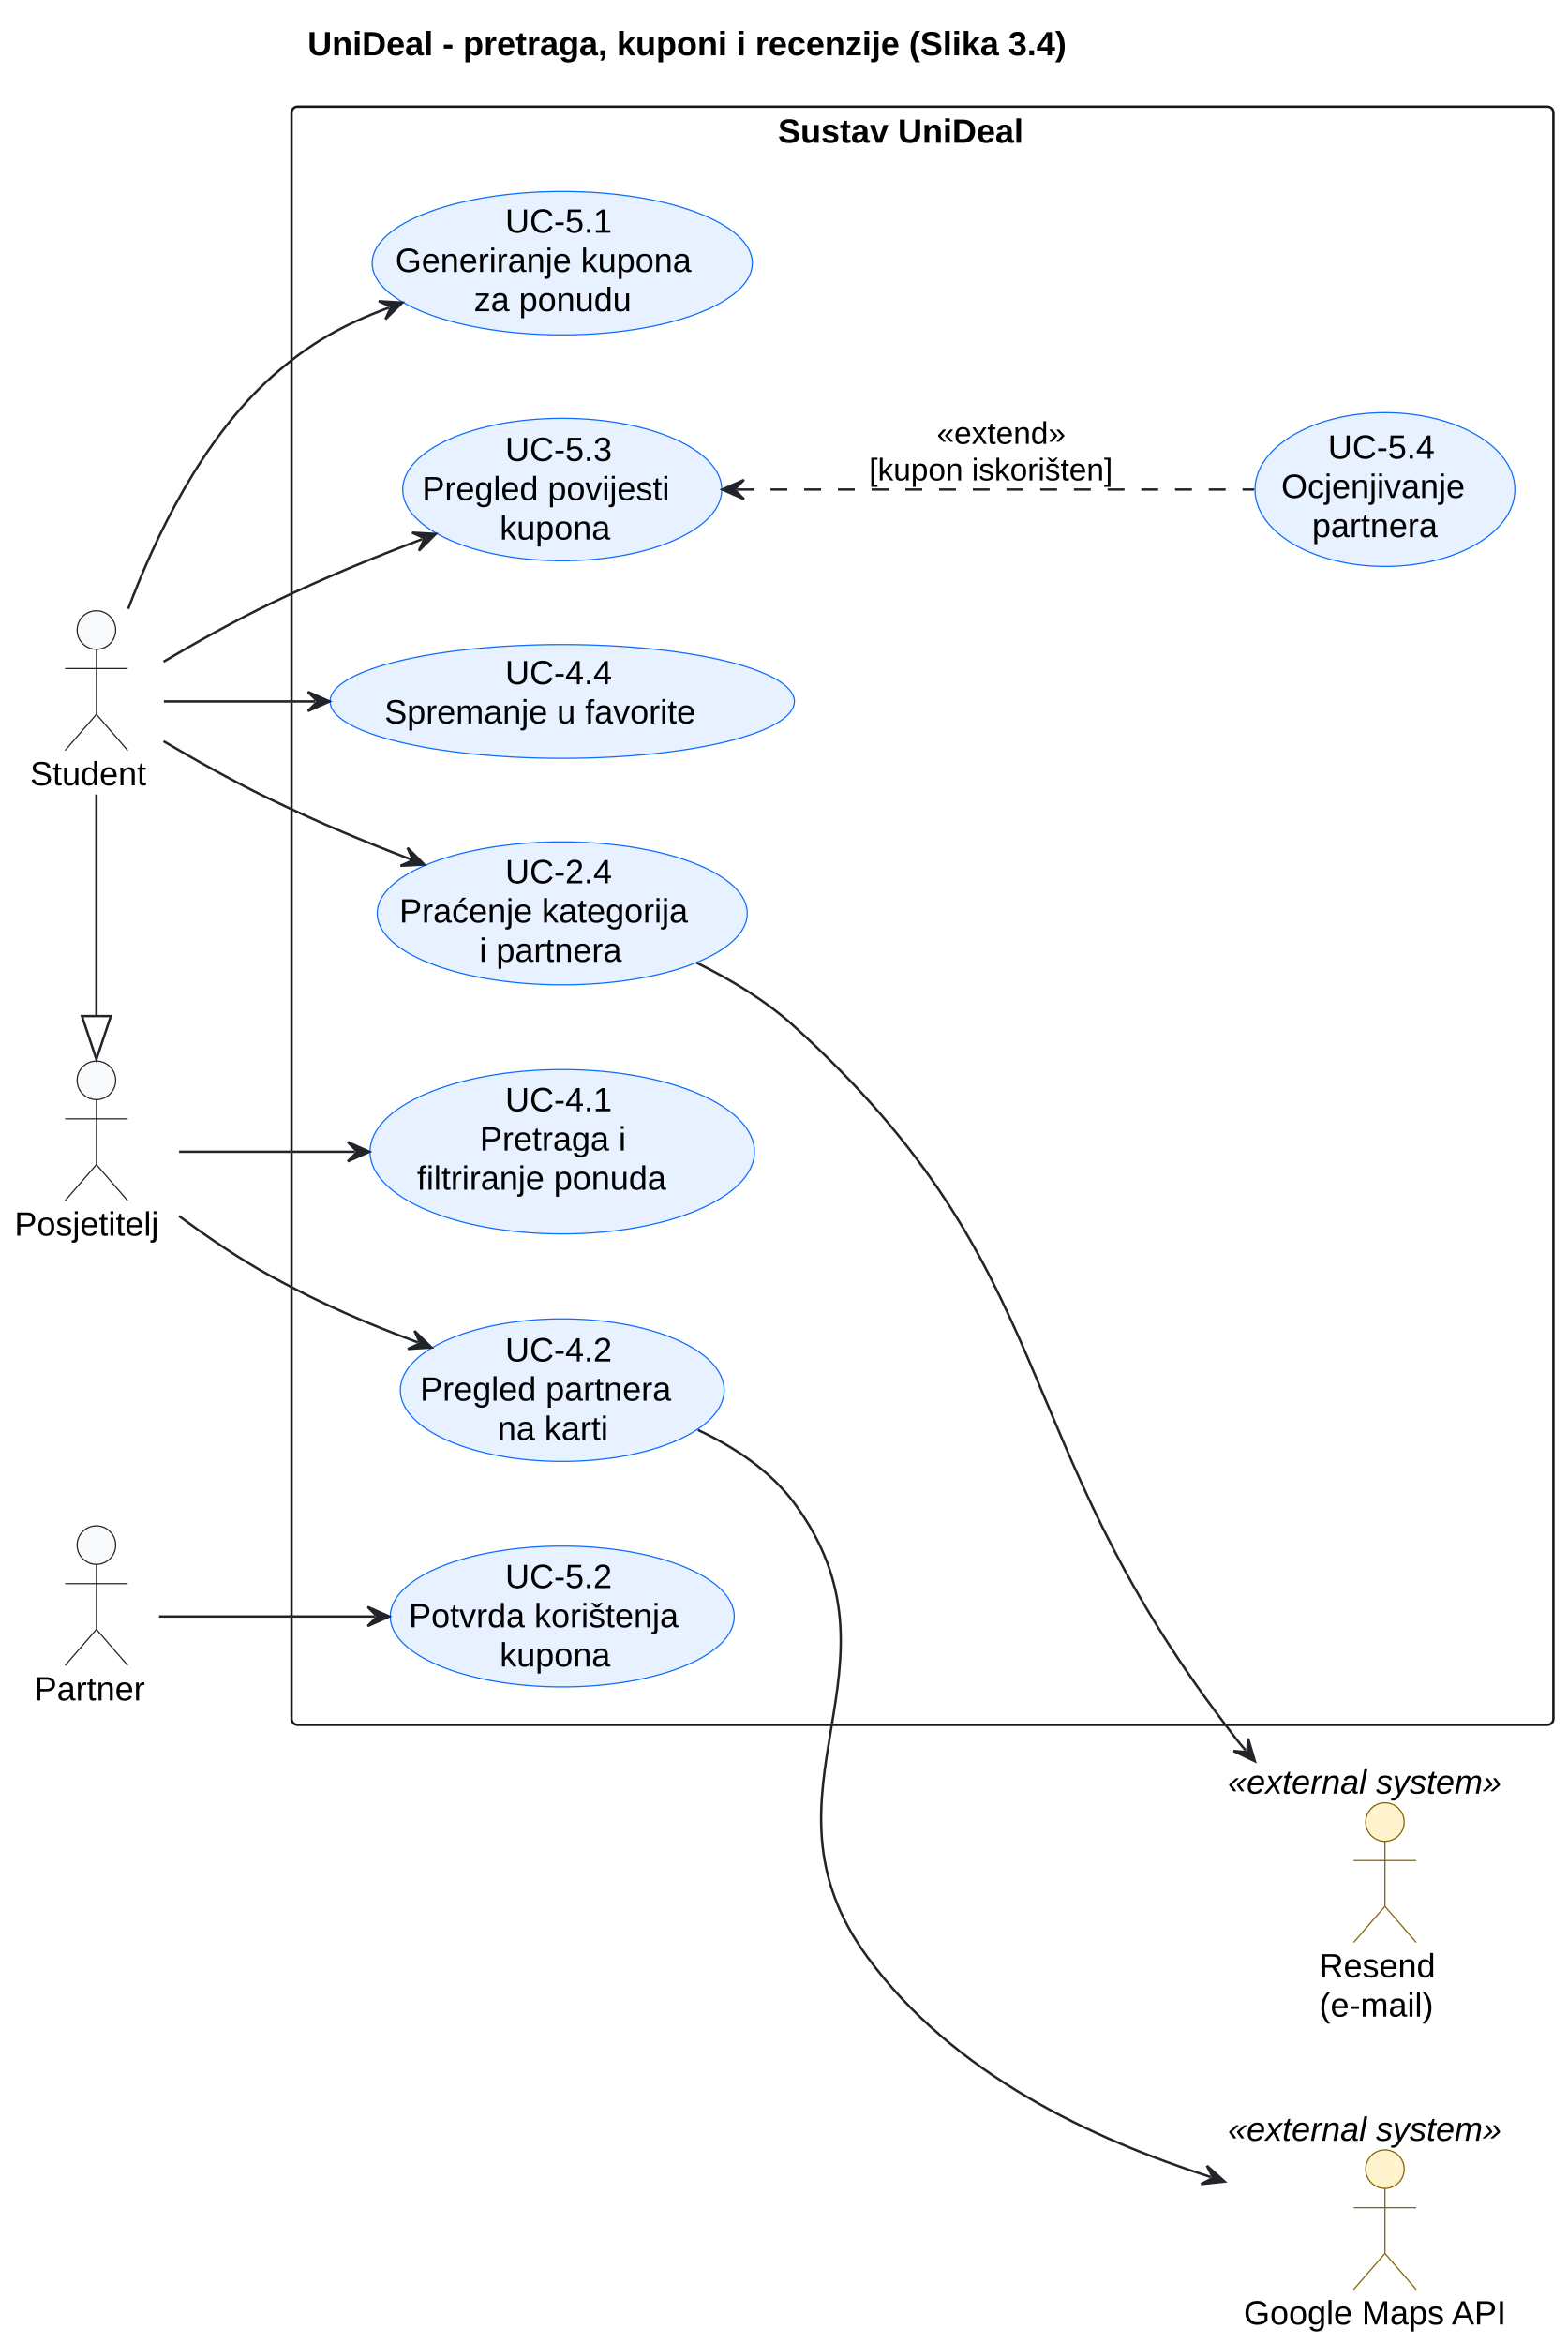
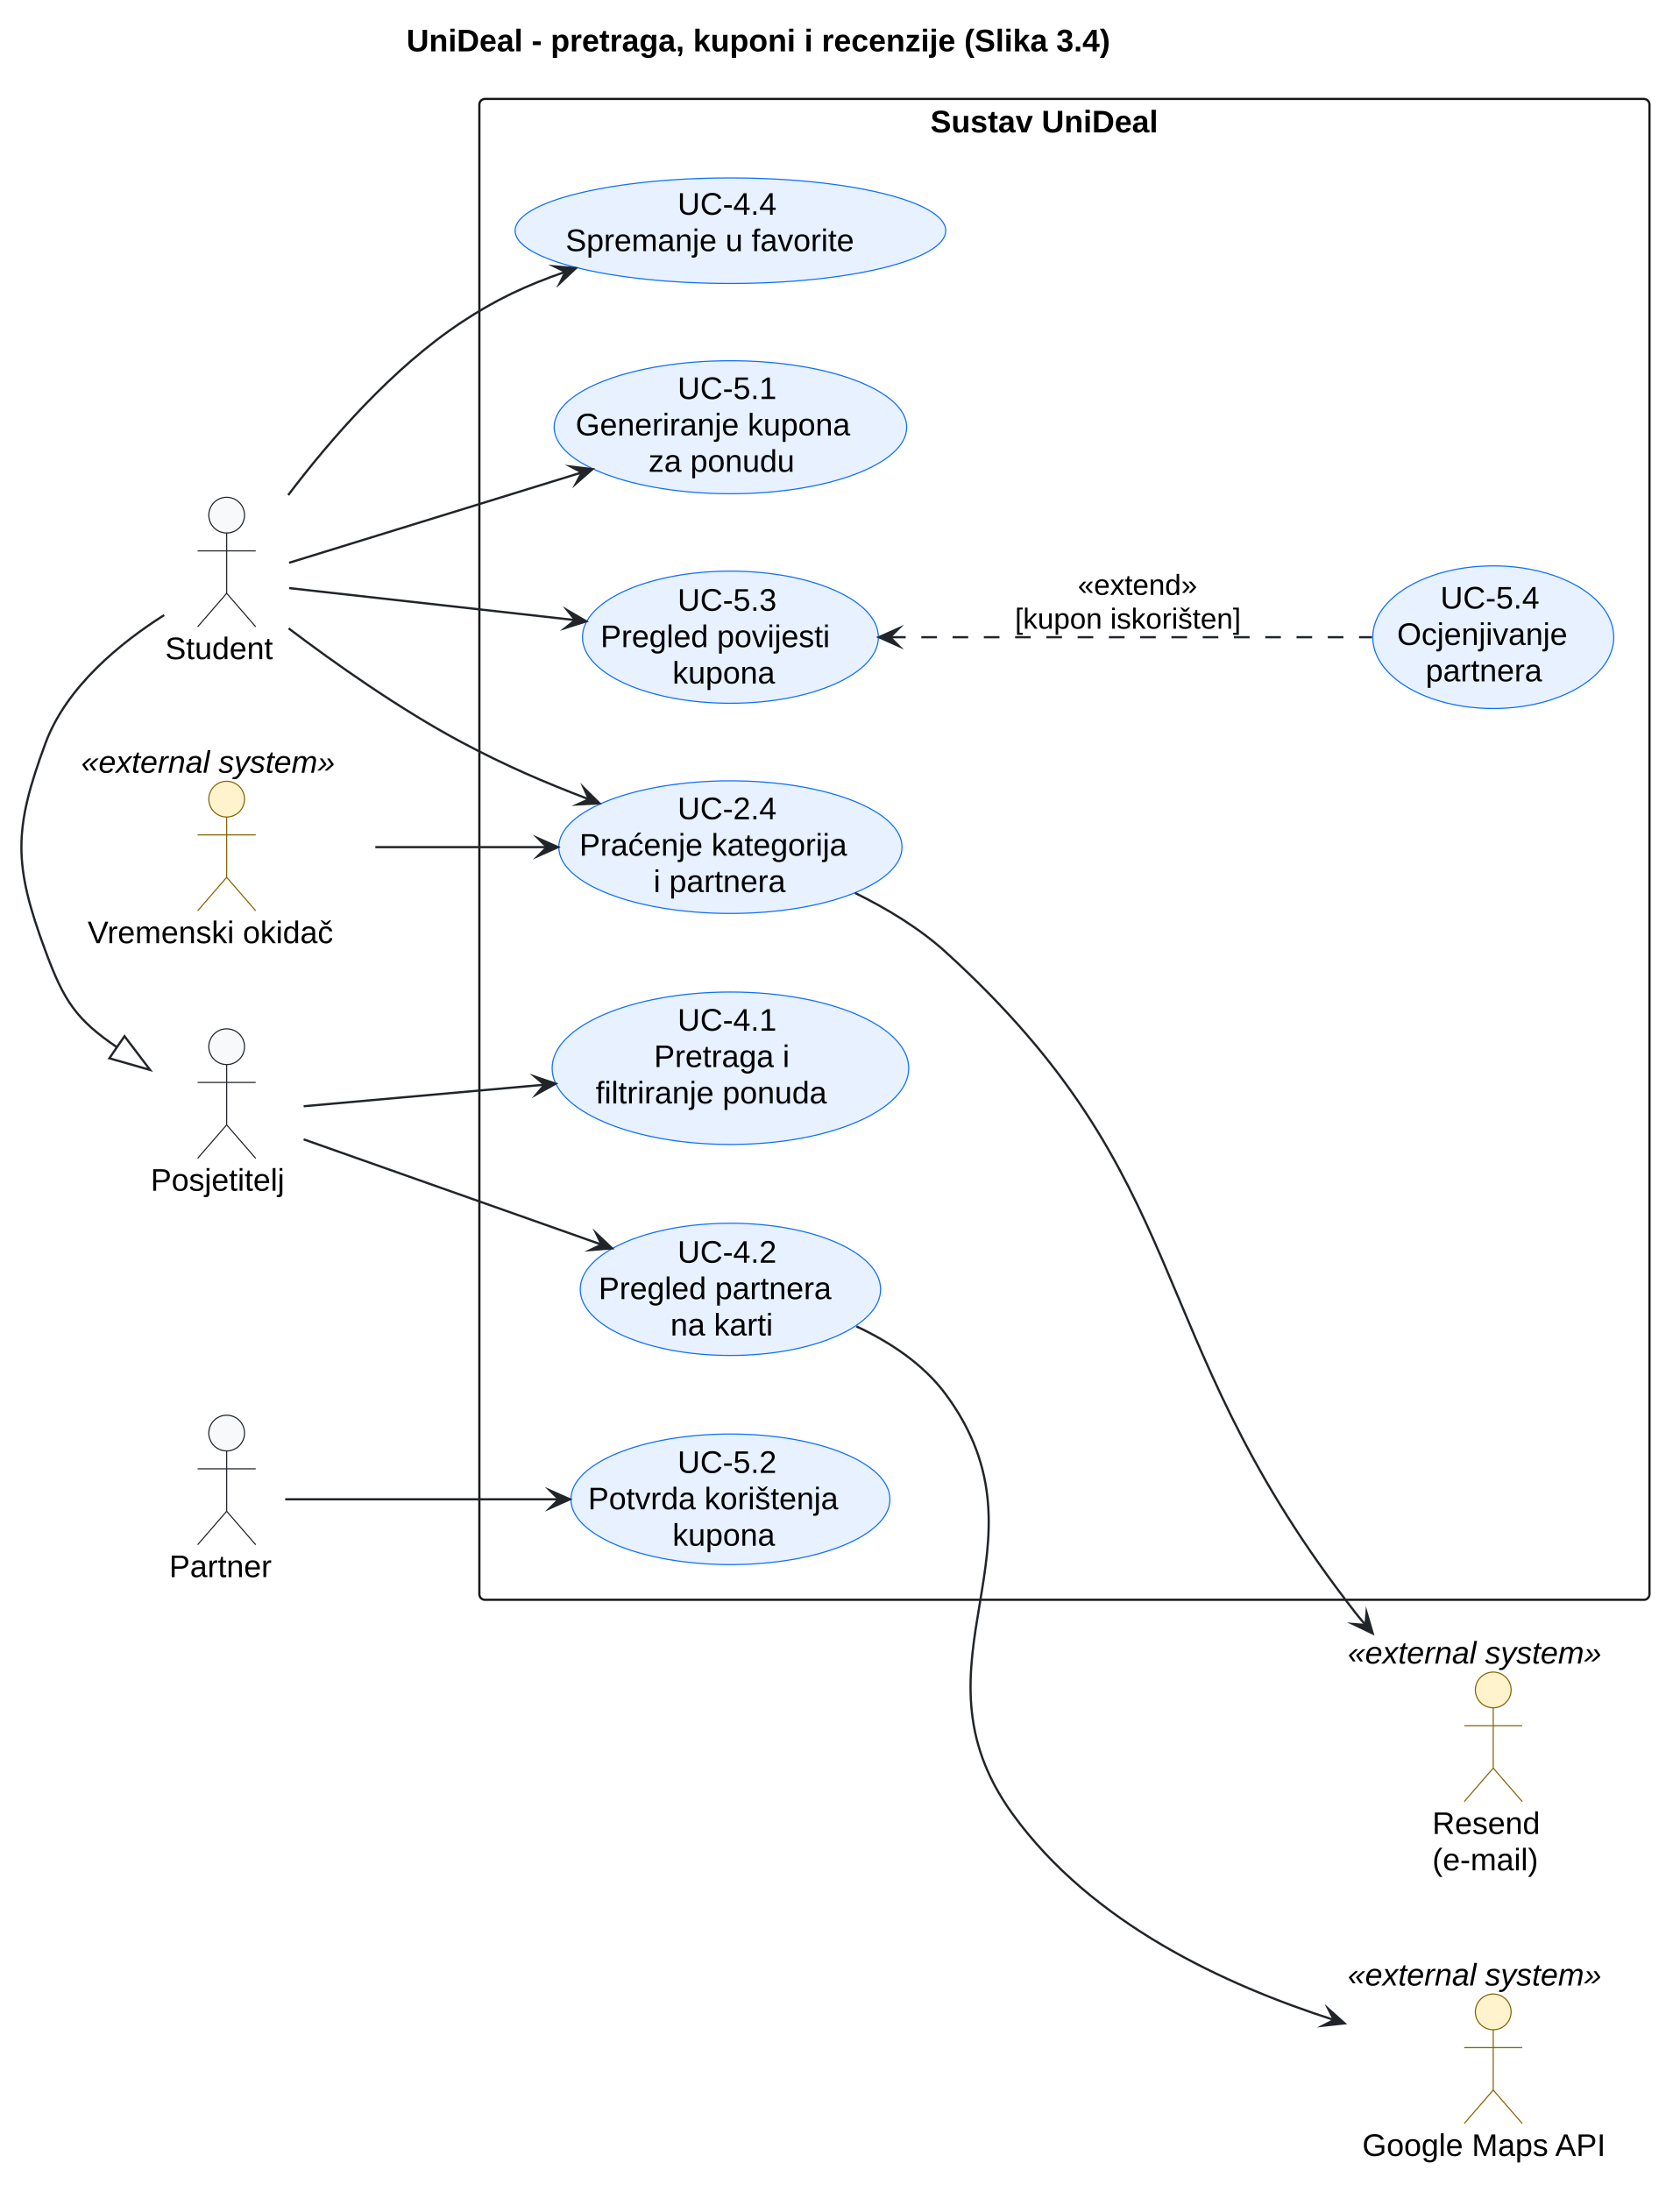
- <svg xmlns="http://www.w3.org/2000/svg" contentStyleType="text/css" data-diagram-type="DESCRIPTION" height="973px" preserveAspectRatio="none" style="width:651px;height:973px;background:#FFFFFF;" version="1.1" viewBox="0 0 651 973" width="651px" zoomAndPan="magnify">
+ <svg xmlns="http://www.w3.org/2000/svg" version="1.1" data-diagram-type="DESCRIPTION" style="width:752px;height:981px;background:#FFFFFF;" width="752px" height="981px" viewBox="0 0 752 981" zoomAndPan="magnify" preserveAspectRatio="none" contentStyleType="text/css">
  <defs />
-   <g>
-     <g class="title" data-source-line="15">
-       <text fill="#000000" font-family="Arial" font-size="14" font-weight="bold" lengthAdjust="spacing" textLength="381.596" x="127.732" y="22.995">UniDeal - pretraga, kuponi i recenzije (Slika 3.4)</text>
+   <g font-family="sans-serif" lengthAdjust="spacing">
+     <g class="title" data-source-line="16">
+       <text x="181.982" y="22.995" fill="#000" font-size="14" textLength="381.596" font-weight="700" font-family="Arial">UniDeal - pretraga, kuponi i recenzije (Slika 3.4)</text>
    </g>
-     <g class="cluster" data-entity="Sustav UniDeal" data-source-line="44" data-uid="ent0008" id="cluster_Sustav UniDeal">
-       <rect fill="none" height="672" rx="2.5" ry="2.5" style="stroke:#181818;stroke-width:1;" width="523.99" x="121.07" y="44.297" />
-       <text fill="#000000" font-family="Arial" font-size="14" font-weight="bold" lengthAdjust="spacing" textLength="120.019" x="323.056" y="59.292">Sustav UniDeal</text>
+     <g class="cluster" data-qualified-name="Sustav UniDeal" id="ent0008" data-source-line="46">
+       <rect x="214.64" y="44.297" width="523.92" height="672" fill="none" style="stroke:#181818;stroke-width:1;" rx="2.5" ry="2.5" />
+       <text x="416.591" y="59.292" fill="#000" font-size="14" textLength="120.019" font-weight="700" font-family="Arial">Sustav UniDeal</text>
    </g>
-     <g class="entity" data-entity="UC41" data-source-line="45" data-uid="ent0009" id="entity_UC41">
-       <ellipse cx="233.483" cy="478.297" fill="#E7F1FF" rx="79.833" ry="34.13" style="stroke:#0D6EFD;stroke-width:0.5;" />
-       <text fill="#000000" font-family="Arial" font-size="14" lengthAdjust="spacing" textLength="47.339" x="209.813" y="461.478">UC-4.1</text>
-       <text fill="#000000" font-family="Arial" font-size="14" lengthAdjust="spacing" textLength="68.441" x="199.262" y="477.775">Pretraga i</text>
-       <text fill="#000000" font-family="Arial" font-size="14" lengthAdjust="spacing" textLength="120.668" x="173.149" y="494.072">filtriranje ponuda</text>
+     <g class="entity" data-qualified-name="Sustav UniDeal.UC41" id="ent0009" data-source-line="47">
+       <ellipse cx="327.053" cy="478.297" rx="79.833" ry="34.13" fill="#E7F1FF" style="stroke:#0D6EFD;stroke-width:0.5;" />
+       <text x="303.383" y="461.478" fill="#000" font-size="14" textLength="47.339" font-family="Arial">UC-4.1</text>
+       <text x="292.832" y="477.775" fill="#000" font-size="14" textLength="68.441" font-family="Arial">Pretraga i</text>
+       <text x="266.719" y="494.071" fill="#000" font-size="14" textLength="120.668" font-family="Arial">filtriranje ponuda</text>
    </g>
-     <g class="entity" data-entity="UC42" data-source-line="46" data-uid="ent0010" id="entity_UC42">
-       <ellipse cx="233.478" cy="577.297" fill="#E7F1FF" rx="67.238" ry="29.6" style="stroke:#0D6EFD;stroke-width:0.5;" />
-       <text fill="#000000" font-family="Arial" font-size="14" lengthAdjust="spacing" textLength="47.339" x="209.809" y="565.365">UC-4.2</text>
-       <text fill="#000000" font-family="Arial" font-size="14" lengthAdjust="spacing" textLength="118.07" x="174.443" y="581.662">Pregled partnera</text>
-       <text fill="#000000" font-family="Arial" font-size="14" lengthAdjust="spacing" textLength="53.724" x="206.616" y="597.959">na karti</text>
+     <g class="entity" data-qualified-name="Sustav UniDeal.UC42" id="ent0010" data-source-line="48">
+       <ellipse cx="327.048" cy="577.297" rx="67.238" ry="29.6" fill="#E7F1FF" style="stroke:#0D6EFD;stroke-width:0.5;" />
+       <text x="303.379" y="565.365" fill="#000" font-size="14" textLength="47.339" font-family="Arial">UC-4.2</text>
+       <text x="268.013" y="581.662" fill="#000" font-size="14" textLength="118.07" font-family="Arial">Pregled partnera</text>
+       <text x="300.186" y="597.959" fill="#000" font-size="14" textLength="53.724" font-family="Arial">na karti</text>
    </g>
-     <g class="entity" data-entity="UC44" data-source-line="47" data-uid="ent0011" id="entity_UC44">
-       <ellipse cx="233.48" cy="291.292" fill="#E7F1FF" rx="96.41" ry="23.625" style="stroke:#0D6EFD;stroke-width:0.5;" />
-       <text fill="#000000" font-family="Arial" font-size="14" lengthAdjust="spacing" textLength="47.339" x="209.811" y="284.137">UC-4.4</text>
-       <text fill="#000000" font-family="Arial" font-size="14" lengthAdjust="spacing" textLength="147.615" x="159.673" y="300.434">Spremanje u favorite</text>
+     <g class="entity" data-qualified-name="Sustav UniDeal.UC44" id="ent0011" data-source-line="49">
+       <ellipse cx="327.05" cy="103.292" rx="96.41" ry="23.625" fill="#E7F1FF" style="stroke:#0D6EFD;stroke-width:0.5;" />
+       <text x="303.381" y="96.137" fill="#000" font-size="14" textLength="47.339" font-family="Arial">UC-4.4</text>
+       <text x="253.243" y="112.434" fill="#000" font-size="14" textLength="147.615" font-family="Arial">Spremanje u favorite</text>
    </g>
-     <g class="entity" data-entity="UC24" data-source-line="48" data-uid="ent0012" id="entity_UC24">
-       <ellipse cx="233.483" cy="379.296" fill="#E7F1FF" rx="76.843" ry="29.689" style="stroke:#0D6EFD;stroke-width:0.5;" />
-       <text fill="#000000" font-family="Arial" font-size="14" lengthAdjust="spacing" textLength="47.339" x="209.814" y="366.812">UC-2.4</text>
-       <text fill="#000000" font-family="Arial" font-size="14" lengthAdjust="spacing" textLength="135.269" x="165.849" y="383.109">Praćenje kategorija</text>
-       <text fill="#000000" font-family="Arial" font-size="14" lengthAdjust="spacing" textLength="68.872" x="199.047" y="399.406">i partnera</text>
+     <g class="entity" data-qualified-name="Sustav UniDeal.UC24" id="ent0012" data-source-line="50">
+       <ellipse cx="327.053" cy="379.296" rx="76.843" ry="29.689" fill="#E7F1FF" style="stroke:#0D6EFD;stroke-width:0.5;" />
+       <text x="303.384" y="366.812" fill="#000" font-size="14" textLength="47.339" font-family="Arial">UC-2.4</text>
+       <text x="259.419" y="383.109" fill="#000" font-size="14" textLength="135.27" font-family="Arial">Praćenje kategorija</text>
+       <text x="292.617" y="399.406" fill="#000" font-size="14" textLength="68.872" font-family="Arial">i partnera</text>
    </g>
-     <g class="entity" data-entity="UC51" data-source-line="49" data-uid="ent0013" id="entity_UC51">
-       <ellipse cx="233.482" cy="109.294" fill="#E7F1FF" rx="78.932" ry="29.777" style="stroke:#0D6EFD;stroke-width:0.5;" />
-       <text fill="#000000" font-family="Arial" font-size="14" lengthAdjust="spacing" textLength="47.339" x="209.812" y="96.648">UC-5.1</text>
-       <text fill="#000000" font-family="Arial" font-size="14" lengthAdjust="spacing" textLength="138.64" x="164.162" y="112.945">Generiranje kupona</text>
-       <text fill="#000000" font-family="Arial" font-size="14" lengthAdjust="spacing" textLength="73.336" x="196.814" y="129.242">za ponudu</text>
+     <g class="entity" data-qualified-name="Sustav UniDeal.UC51" id="ent0013" data-source-line="51">
+       <ellipse cx="327.052" cy="191.294" rx="78.932" ry="29.777" fill="#E7F1FF" style="stroke:#0D6EFD;stroke-width:0.5;" />
+       <text x="303.382" y="178.648" fill="#000" font-size="14" textLength="47.339" font-family="Arial">UC-5.1</text>
+       <text x="257.732" y="194.945" fill="#000" font-size="14" textLength="138.64" font-family="Arial">Generiranje kupona</text>
+       <text x="290.384" y="211.242" fill="#000" font-size="14" textLength="73.336" font-family="Arial">za ponudu</text>
    </g>
-     <g class="entity" data-entity="UC53" data-source-line="50" data-uid="ent0014" id="entity_UC53">
-       <ellipse cx="233.481" cy="203.297" fill="#E7F1FF" rx="66.251" ry="29.58" style="stroke:#0D6EFD;stroke-width:0.5;" />
-       <text fill="#000000" font-family="Arial" font-size="14" lengthAdjust="spacing" textLength="47.339" x="209.811" y="191.445">UC-5.3</text>
-       <text fill="#000000" font-family="Arial" font-size="14" lengthAdjust="spacing" textLength="116.341" x="175.31" y="207.742">Pregled povijesti</text>
-       <text fill="#000000" font-family="Arial" font-size="14" lengthAdjust="spacing" textLength="51.885" x="207.538" y="224.039">kupona</text>
+     <g class="entity" data-qualified-name="Sustav UniDeal.UC53" id="ent0014" data-source-line="52">
+       <ellipse cx="327.051" cy="285.297" rx="66.251" ry="29.58" fill="#E7F1FF" style="stroke:#0D6EFD;stroke-width:0.5;" />
+       <text x="303.381" y="273.445" fill="#000" font-size="14" textLength="47.339" font-family="Arial">UC-5.3</text>
+       <text x="268.88" y="289.742" fill="#000" font-size="14" textLength="116.341" font-family="Arial">Pregled povijesti</text>
+       <text x="301.108" y="306.039" fill="#000" font-size="14" textLength="51.885" font-family="Arial">kupona</text>
    </g>
-     <g class="entity" data-entity="UC54" data-source-line="51" data-uid="ent0015" id="entity_UC54">
-       <ellipse cx="575.113" cy="203.296" fill="#E7F1FF" rx="53.953" ry="31.929" style="stroke:#0D6EFD;stroke-width:0.5;" />
-       <text fill="#000000" font-family="Arial" font-size="14" lengthAdjust="spacing" textLength="47.339" x="551.444" y="190.475">UC-5.4</text>
-       <text fill="#000000" font-family="Arial" font-size="14" lengthAdjust="spacing" textLength="86.112" x="532.057" y="206.771">Ocjenjivanje</text>
-       <text fill="#000000" font-family="Arial" font-size="14" lengthAdjust="spacing" textLength="60.532" x="544.847" y="223.068">partnera</text>
+     <g class="entity" data-qualified-name="Sustav UniDeal.UC54" id="ent0015" data-source-line="53">
+       <ellipse cx="668.613" cy="285.296" rx="53.953" ry="31.929" fill="#E7F1FF" style="stroke:#0D6EFD;stroke-width:0.5;" />
+       <text x="644.944" y="272.474" fill="#000" font-size="14" textLength="47.339" font-family="Arial">UC-5.4</text>
+       <text x="625.557" y="288.771" fill="#000" font-size="14" textLength="86.112" font-family="Arial">Ocjenjivanje</text>
+       <text x="638.347" y="305.068" fill="#000" font-size="14" textLength="60.532" font-family="Arial">partnera</text>
    </g>
-     <g class="entity" data-entity="UC52" data-source-line="52" data-uid="ent0016" id="entity_UC52">
-       <ellipse cx="233.482" cy="671.302" fill="#E7F1FF" rx="71.422" ry="29.235" style="stroke:#0D6EFD;stroke-width:0.5;" />
-       <text fill="#000000" font-family="Arial" font-size="14" lengthAdjust="spacing" textLength="47.339" x="209.812" y="659.484">UC-5.2</text>
-       <text fill="#000000" font-family="Arial" font-size="14" lengthAdjust="spacing" textLength="127.511" x="169.727" y="675.78">Potvrda korištenja</text>
-       <text fill="#000000" font-family="Arial" font-size="14" lengthAdjust="spacing" textLength="51.885" x="207.54" y="692.077">kupona</text>
+     <g class="entity" data-qualified-name="Sustav UniDeal.UC52" id="ent0016" data-source-line="54">
+       <ellipse cx="327.052" cy="671.301" rx="71.422" ry="29.235" fill="#E7F1FF" style="stroke:#0D6EFD;stroke-width:0.5;" />
+       <text x="303.383" y="659.483" fill="#000" font-size="14" textLength="47.339" font-family="Arial">UC-5.2</text>
+       <text x="263.297" y="675.78" fill="#000" font-size="14" textLength="127.511" font-family="Arial">Potvrda korištenja</text>
+       <text x="301.11" y="692.077" fill="#000" font-size="14" textLength="51.885" font-family="Arial">kupona</text>
    </g>
-     <g class="entity" data-entity="Visitor" data-source-line="34" data-uid="ent0002" id="entity_Visitor">
-       <ellipse cx="40.033" cy="448.647" fill="#F8F9FA" rx="8" ry="8" style="stroke:#212529;stroke-width:0.5;" />
-       <path d="M40.033,456.647 L40.033,483.647 M27.033,464.647 L53.033,464.647 M40.033,483.647 L27.033,498.647 M40.033,483.647 L53.033,498.647" fill="none" style="stroke:#212529;stroke-width:0.5;" />
-       <text fill="#000000" font-family="Arial" font-size="14" lengthAdjust="spacing" textLength="68.065" x="6" y="513.142">Posjetitelj</text>
+     <g class="entity" data-qualified-name="Visitor" id="ent0001" data-source-line="35">
+       <ellipse cx="101.493" cy="468.647" rx="8" ry="8" fill="#F8F9FA" style="stroke:#212529;stroke-width:0.5;" />
+       <path d="M101.493,476.647 L101.493,503.647 M88.493,484.647 L114.493,484.647 M101.493,503.647 L88.493,518.647 M101.493,503.647 L114.493,518.647" style="stroke:#212529;stroke-width:0.5;" fill="none" />
+       <text x="67.46" y="533.142" fill="#000" font-size="14" textLength="68.065" font-family="Arial">Posjetitelj</text>
    </g>
-     <g class="entity" data-entity="Student" data-source-line="35" data-uid="ent0003" id="entity_Student">
-       <ellipse cx="40.036" cy="261.647" fill="#F8F9FA" rx="8" ry="8" style="stroke:#212529;stroke-width:0.5;" />
-       <path d="M40.036,269.647 L40.036,296.647 M27.036,277.647 L53.036,277.647 M40.036,296.647 L27.036,311.647 M40.036,296.647 L53.036,311.647" fill="none" style="stroke:#212529;stroke-width:0.5;" />
-       <text fill="#000000" font-family="Arial" font-size="14" lengthAdjust="spacing" textLength="55.111" x="12.48" y="326.142">Student</text>
+     <g class="entity" data-qualified-name="Student" id="ent0002" data-source-line="36">
+       <ellipse cx="101.496" cy="230.647" rx="8" ry="8" fill="#F8F9FA" style="stroke:#212529;stroke-width:0.5;" />
+       <path d="M101.496,238.647 L101.496,265.647 M88.496,246.647 L114.496,246.647 M101.496,265.647 L88.496,280.647 M101.496,265.647 L114.496,280.647" style="stroke:#212529;stroke-width:0.5;" fill="none" />
+       <text x="73.94" y="295.142" fill="#000" font-size="14" textLength="55.111" font-family="Arial">Student</text>
    </g>
-     <g class="entity" data-entity="Partner" data-source-line="36" data-uid="ent0004" id="entity_Partner">
-       <ellipse cx="40.034" cy="641.647" fill="#F8F9FA" rx="8" ry="8" style="stroke:#212529;stroke-width:0.5;" />
-       <path d="M40.034,649.647 L40.034,676.647 M27.034,657.647 L53.034,657.647 M40.034,676.647 L27.034,691.647 M40.034,676.647 L53.034,691.647" fill="none" style="stroke:#212529;stroke-width:0.5;" />
-       <text fill="#000000" font-family="Arial" font-size="14" lengthAdjust="spacing" textLength="51.509" x="14.28" y="706.142">Partner</text>
+     <g class="entity" data-qualified-name="Partner" id="ent0003" data-source-line="37">
+       <ellipse cx="101.494" cy="641.647" rx="8" ry="8" fill="#F8F9FA" style="stroke:#212529;stroke-width:0.5;" />
+       <path d="M101.494,649.647 L101.494,676.647 M88.494,657.647 L114.494,657.647 M101.494,676.647 L88.494,691.647 M101.494,676.647 L114.494,691.647" style="stroke:#212529;stroke-width:0.5;" fill="none" />
+       <text x="75.74" y="706.142" fill="#000" font-size="14" textLength="51.509" font-family="Arial">Partner</text>
    </g>
-     <g class="entity" data-entity="Maps" data-source-line="38" data-uid="ent0005" id="entity_Maps">
-       <ellipse cx="575.112" cy="900.804" fill="#FFF3CD" rx="8" ry="8" style="stroke:#856404;stroke-width:0.5;" />
-       <path d="M575.112,908.804 L575.112,935.804 M562.112,916.804 L588.112,916.804 M575.112,935.804 L562.112,950.804 M575.112,935.804 L588.112,950.804" fill="none" style="stroke:#856404;stroke-width:0.5;" />
-       <text fill="#000000" font-family="Arial" font-size="14" lengthAdjust="spacing" textLength="117.257" x="516.483" y="965.299">Google Maps API</text>
-       <text fill="#000000" font-family="Arial" font-size="14" font-style="italic" lengthAdjust="spacing" textLength="130.443" x="509.89" y="889.002">«external system»</text>
+     <g class="entity" data-qualified-name="Timer" id="ent0004" data-source-line="39">
+       <ellipse cx="101.496" cy="357.804" rx="8" ry="8" fill="#FFF3CD" style="stroke:#856404;stroke-width:0.5;" />
+       <path d="M101.496,365.804 L101.496,392.804 M88.496,373.804 L114.496,373.804 M101.496,392.804 L88.496,407.804 M101.496,392.804 L114.496,407.804" style="stroke:#856404;stroke-width:0.5;" fill="none" />
+       <text x="39.228" y="422.299" fill="#000" font-size="14" textLength="124.537" font-family="Arial">Vremenski okidač</text>
+       <text x="36.35" y="346.002" fill="#000" font-size="14" textLength="130.293" font-style="italic" font-family="Arial">«external system»</text>
    </g>
-     <g class="entity" data-entity="Mail" data-source-line="39" data-uid="ent0006" id="entity_Mail">
-       <ellipse cx="575.112" cy="756.654" fill="#FFF3CD" rx="8" ry="8" style="stroke:#856404;stroke-width:0.5;" />
-       <path d="M575.112,764.654 L575.112,791.654 M562.112,772.654 L588.112,772.654 M575.112,791.654 L562.112,806.654 M575.112,791.654 L588.112,806.654" fill="none" style="stroke:#856404;stroke-width:0.5;" />
-       <text fill="#000000" font-family="Arial" font-size="14" lengthAdjust="spacing" textLength="52.008" x="547.819" y="821.149">Resend</text>
-       <text fill="#000000" font-family="Arial" font-size="14" lengthAdjust="spacing" textLength="54.585" x="547.819" y="837.446">(e-mail)</text>
-       <text fill="#000000" font-family="Arial" font-size="14" font-style="italic" lengthAdjust="spacing" textLength="130.443" x="509.89" y="744.852">«external system»</text>
+     <g class="entity" data-qualified-name="Maps" id="ent0005" data-source-line="40">
+       <ellipse cx="668.606" cy="900.804" rx="8" ry="8" fill="#FFF3CD" style="stroke:#856404;stroke-width:0.5;" />
+       <path d="M668.606,908.804 L668.606,935.804 M655.606,916.804 L681.606,916.804 M668.606,935.804 L655.606,950.804 M668.606,935.804 L681.606,950.804" style="stroke:#856404;stroke-width:0.5;" fill="none" />
+       <text x="609.978" y="965.299" fill="#000" font-size="14" textLength="117.257" font-family="Arial">Google Maps API</text>
+       <text x="603.46" y="889.002" fill="#000" font-size="14" textLength="130.293" font-style="italic" font-family="Arial">«external system»</text>
    </g>
-     <g class="link" data-entity-1="Student" data-entity-2="Visitor" data-source-line="42" data-uid="lnk7" id="link_Student_Visitor">
-       <path d="M40.03,329.917 C40.03,366.597 40.03,385.267 40.03,421.947" fill="none" id="Student-to-Visitor" style="stroke:#212529;stroke-width:1;" />
-       <polygon fill="none" points="40.03,439.947,46.03,421.947,34.03,421.947,40.03,439.947" style="stroke:#212529;stroke-width:1;" />
+     <g class="entity" data-qualified-name="Mail" id="ent0006" data-source-line="41">
+       <ellipse cx="668.606" cy="756.654" rx="8" ry="8" fill="#FFF3CD" style="stroke:#856404;stroke-width:0.5;" />
+       <path d="M668.606,764.654 L668.606,791.654 M655.606,772.654 L681.606,772.654 M668.606,791.654 L655.606,806.654 M668.606,791.654 L681.606,806.654" style="stroke:#856404;stroke-width:0.5;" fill="none" />
+       <text x="641.314" y="821.149" fill="#000" font-size="14" textLength="52.008" font-family="Arial">Resend</text>
+       <text x="641.314" y="837.446" fill="#000" font-size="14" textLength="54.585" font-family="Arial">(e-mail)</text>
+       <text x="603.46" y="744.852" fill="#000" font-size="14" textLength="130.293" font-style="italic" font-family="Arial">«external system»</text>
    </g>
-     <g class="link" data-entity-1="Visitor" data-entity-2="UC41" data-source-line="55" data-uid="lnk17" id="link_Visitor_UC41">
-       <path d="M74.38,478.297 C96.23,478.297 119.77,478.297 147.4,478.297" fill="none" id="Visitor-to-UC41" style="stroke:#212529;stroke-width:1;" />
-       <polygon fill="#212529" points="153.4,478.297,144.4,474.297,148.4,478.297,144.4,482.297,153.4,478.297" style="stroke:#212529;stroke-width:1;" />
+     <g class="link" data-entity-1="ent0002" data-entity-2="ent0001" id="lnk7" data-source-line="44" data-link-type="extension">
+       <path d="M73.5,275.397 C53.94,287.807 29.72,307.467 20.35,332.797 C6,371.567 6,387.037 20.35,425.797 C28.73,448.477 34.166,456.44 52.356,468.89" style="stroke:#212529;stroke-width:1;" fill="none" id="Student-to-Visitor" />
+       <polygon points="67.21,479.057,55.745,463.939,48.967,473.842,67.21,479.057" fill="none" style="stroke:#212529;stroke-width:1;stroke-linejoin:miter;stroke-miterlimit:10;" />
    </g>
-     <g class="link" data-entity-1="Visitor" data-entity-2="UC42" data-source-line="56" data-uid="lnk18" id="link_Visitor_UC42">
-       <path d="M74.32,504.987 C86.14,513.737 99.8,523.047 113.07,530.297 C133.89,541.677 152.426,549.636 173.546,557.486" fill="none" id="Visitor-to-UC42" style="stroke:#212529;stroke-width:1;" />
-       <polygon fill="#212529" points="179.17,559.577,172.127,552.692,174.483,557.835,169.34,560.191,179.17,559.577" style="stroke:#212529;stroke-width:1;" />
+     <g class="link" data-entity-1="ent0001" data-entity-2="ent0009" id="lnk17" data-source-line="57" data-link-type="dependency">
+       <path d="M135.96,495.307 C165.68,492.647 205.27,489.102 243.78,485.662" style="stroke:#212529;stroke-width:1;" fill="none" id="Visitor-to-UC41" />
+       <polygon points="248.76,485.217,239.44,482.033,243.78,485.662,240.152,490.002,248.76,485.217" fill="#212529" style="stroke:#212529;stroke-width:1;stroke-linejoin:miter;stroke-miterlimit:10;" />
    </g>
-     <g class="link" data-entity-1="Student" data-entity-2="UC44" data-source-line="58" data-uid="lnk19" id="link_Student_UC44">
-       <path d="M68.06,291.297 C86.3,291.297 105.58,291.297 130.85,291.297" fill="none" id="Student-to-UC44" style="stroke:#212529;stroke-width:1;" />
-       <polygon fill="#212529" points="136.85,291.297,127.85,287.297,131.85,291.297,127.85,295.297,136.85,291.297" style="stroke:#212529;stroke-width:1;" />
+     <g class="link" data-entity-1="ent0001" data-entity-2="ent0010" id="lnk18" data-source-line="58" data-link-type="dependency">
+       <path d="M135.96,510.127 C172.5,523.037 226.765,542.222 269.345,557.262" style="stroke:#212529;stroke-width:1;" fill="none" id="Visitor-to-UC42" />
+       <polygon points="274.06,558.927,266.906,552.158,269.345,557.262,264.242,559.701,274.06,558.927" fill="#212529" style="stroke:#212529;stroke-width:1;stroke-linejoin:miter;stroke-miterlimit:10;" />
    </g>
-     <g class="link" data-entity-1="Student" data-entity-2="UC24" data-source-line="59" data-uid="lnk20" id="link_Student_UC24">
-       <path d="M67.91,307.807 C81.25,315.687 97.75,324.977 113.07,332.297 C133.26,341.967 150.409,349.135 170.579,356.885" fill="none" id="Student-to-UC24" style="stroke:#212529;stroke-width:1;" />
-       <polygon fill="#212529" points="176.18,359.037,169.214,352.075,171.513,357.243,166.344,359.543,176.18,359.037" style="stroke:#212529;stroke-width:1;" />
+     <g class="link" data-entity-1="ent0002" data-entity-2="ent0011" id="lnk19" data-source-line="60" data-link-type="dependency">
+       <path d="M129.04,221.677 C148.07,196.557 175.72,164.777 206.64,144.297 C222.08,134.077 235.614,127.758 253.144,121.708" style="stroke:#212529;stroke-width:1;" fill="none" id="Student-to-UC44" />
+       <polygon points="257.87,120.077,248.057,119.232,253.144,121.708,250.667,126.794,257.87,120.077" fill="#212529" style="stroke:#212529;stroke-width:1;stroke-linejoin:miter;stroke-miterlimit:10;" />
    </g>
-     <g class="link" data-entity-1="Student" data-entity-2="UC51" data-source-line="60" data-uid="lnk21" id="link_Student_UC51">
-       <path d="M53.23,252.847 C64.49,222.937 83.91,182.277 113.07,156.297 C128.37,142.667 142.469,134.855 161.469,127.764" fill="none" id="Student-to-UC51" style="stroke:#212529;stroke-width:1;" />
-       <polygon fill="#212529" points="167.09,125.667,157.26,125.066,162.405,127.415,160.056,132.561,167.09,125.667" style="stroke:#212529;stroke-width:1;" />
+     <g class="link" data-entity-1="ent0002" data-entity-2="ent0012" id="lnk20" data-source-line="61" data-link-type="dependency">
+       <path d="M129.24,281.357 C149.66,296.777 178.9,317.507 206.64,332.297 C226.1,342.677 243.696,350.28 263.686,357.88" style="stroke:#212529;stroke-width:1;" fill="none" id="Student-to-UC24" />
+       <polygon points="268.36,359.657,261.369,352.72,263.686,357.88,258.526,360.197,268.36,359.657" fill="#212529" style="stroke:#212529;stroke-width:1;stroke-linejoin:miter;stroke-miterlimit:10;" />
    </g>
-     <g class="link" data-entity-1="Student" data-entity-2="UC53" data-source-line="61" data-uid="lnk22" id="link_Student_UC53">
-       <path d="M67.91,274.787 C81.25,266.907 97.75,257.627 113.07,250.297 C134.87,239.867 154.031,231.969 175.341,223.869" fill="none" id="Student-to-UC53" style="stroke:#212529;stroke-width:1;" />
-       <polygon fill="#212529" points="180.95,221.737,171.116,221.196,176.276,223.513,173.958,228.674,180.95,221.737" style="stroke:#212529;stroke-width:1;" />
+     <g class="link" data-entity-1="ent0002" data-entity-2="ent0013" id="lnk21" data-source-line="62" data-link-type="dependency">
+       <path d="M129.46,251.977 C162.9,241.657 216.152,225.221 260.512,211.531" style="stroke:#212529;stroke-width:1;" fill="none" id="Student-to-UC51" />
+       <polygon points="265.29,210.057,255.511,208.889,260.512,211.531,257.87,216.533,265.29,210.057" fill="#212529" style="stroke:#212529;stroke-width:1;stroke-linejoin:miter;stroke-miterlimit:10;" />
    </g>
-     <g class="link" data-entity-1="UC53" data-entity-2="UC54" data-source-line="64" data-uid="lnk23" id="link_UC53_UC54">
-       <path d="M305.96,203.297 C370.25,203.297 461.1,203.297 520.82,203.297" fill="none" id="UC53-backto-UC54" style="stroke:#212529;stroke-width:1;stroke-dasharray:7,7;" />
-       <polygon fill="#212529" points="299.96,203.297,308.96,207.297,304.96,203.297,308.96,199.297,299.96,203.297" style="stroke:#212529;stroke-width:1;" />
-       <text fill="#000000" font-family="Arial" font-size="13" lengthAdjust="spacing" textLength="61.185" x="389.007" y="184.364">«extend»</text>
-       <text fill="#000000" font-family="Arial" font-size="13" lengthAdjust="spacing" textLength="117.419" x="360.89" y="199.497">[kupon iskorišten]</text>
+     <g class="link" data-entity-1="ent0002" data-entity-2="ent0014" id="lnk22" data-source-line="63" data-link-type="dependency">
+       <path d="M129.46,263.317 C162.21,266.977 213.551,272.721 257.531,277.641" style="stroke:#212529;stroke-width:1;" fill="none" id="Student-to-UC53" />
+       <polygon points="262.5,278.197,254,273.221,257.531,277.641,253.111,281.171,262.5,278.197" fill="#212529" style="stroke:#212529;stroke-width:1;stroke-linejoin:miter;stroke-miterlimit:10;" />
    </g>
-     <g class="link" data-entity-1="Partner" data-entity-2="UC52" data-source-line="66" data-uid="lnk24" id="link_Partner_UC52">
-       <path d="M66.06,671.297 C90.28,671.297 122.15,671.297 155.65,671.297" fill="none" id="Partner-to-UC52" style="stroke:#212529;stroke-width:1;" />
-       <polygon fill="#212529" points="161.65,671.297,152.65,667.297,156.65,671.297,152.65,675.297,161.65,671.297" style="stroke:#212529;stroke-width:1;" />
+     <g class="link" data-entity-1="ent0014" data-entity-2="ent0015" id="lnk23" data-source-line="66" data-link-type="dependency">
+       <path d="M398.52,285.297 C462.79,285.297 554.62,285.297 614.33,285.297" style="stroke:#212529;stroke-width:1;stroke-dasharray:7,7;" fill="none" id="UC53-backto-UC54" />
+       <polygon points="393.52,285.297,402.52,289.297,398.52,285.297,402.52,281.297,393.52,285.297" fill="#212529" style="stroke:#212529;stroke-width:1;stroke-linejoin:miter;stroke-miterlimit:10;" />
+       <text x="482.577" y="266.364" fill="#000" font-size="13" textLength="61.185" font-family="Arial">«extend»</text>
+       <text x="454.46" y="281.497" fill="#000" font-size="13" textLength="117.419" font-family="Arial">[kupon iskorišten]</text>
    </g>
-     <g class="link" data-entity-1="UC42" data-entity-2="Maps" data-source-line="68" data-uid="lnk25" id="link_UC42_Maps">
-       <path d="M289.86,593.857 C304.97,600.927 319.91,610.777 329.89,624.297 C380.12,692.387 310.22,743.797 359.89,812.297 C395.53,861.467 453.978,888.41 502.818,904.12" fill="none" id="UC42-to-Maps" style="stroke:#212529;stroke-width:1;" />
-       <polygon fill="#212529" points="508.53,905.957,501.187,899.393,503.77,904.426,498.738,907.009,508.53,905.957" style="stroke:#212529;stroke-width:1;" />
+     <g class="link" data-entity-1="ent0003" data-entity-2="ent0016" id="lnk24" data-source-line="68" data-link-type="dependency">
+       <path d="M127.7,671.297 C158.42,671.297 206.61,671.297 250.18,671.297" style="stroke:#212529;stroke-width:1;" fill="none" id="Partner-to-UC52" />
+       <polygon points="255.18,671.297,246.18,667.297,250.18,671.297,246.18,675.297,255.18,671.297" fill="#212529" style="stroke:#212529;stroke-width:1;stroke-linejoin:miter;stroke-miterlimit:10;" />
    </g>
-     <g class="link" data-entity-1="UC24" data-entity-2="Mail" data-source-line="69" data-uid="lnk26" id="link_UC24_Mail">
-       <path d="M289.27,399.817 C303.51,406.807 318.14,415.617 329.89,426.297 C441.97,528.177 417.04,595.867 508.89,716.297 C512.71,721.317 512.949,721.82 517.209,726.82" fill="none" id="UC24-to-Mail" style="stroke:#212529;stroke-width:1;" />
-       <polygon fill="#212529" points="521.1,731.387,518.308,721.942,517.857,727.581,512.218,727.13,521.1,731.387" style="stroke:#212529;stroke-width:1;" />
+     <g class="link" data-entity-1="ent0004" data-entity-2="ent0012" id="lnk25" data-source-line="71" data-link-type="dependency">
+       <path d="M168.06,379.297 C193.69,379.297 218.27,379.297 244.85,379.297" style="stroke:#212529;stroke-width:1;" fill="none" id="Timer-to-UC24" />
+       <polygon points="249.85,379.297,240.85,375.297,244.85,379.297,240.85,383.297,249.85,379.297" fill="#212529" style="stroke:#212529;stroke-width:1;stroke-linejoin:miter;stroke-miterlimit:10;" />
+     </g>
+     <g class="link" data-entity-1="ent0012" data-entity-2="ent0006" id="lnk26" data-source-line="72" data-link-type="dependency">
+       <path d="M382.85,399.817 C397.09,406.807 411.71,415.617 423.46,426.297 C535.54,528.177 510.64,595.837 602.46,716.297 C606.28,721.317 607.172,722.577 611.422,727.577" style="stroke:#212529;stroke-width:1;" fill="none" id="UC24-to-Mail" />
+       <polygon points="614.66,731.387,611.879,721.939,611.422,727.577,605.783,727.12,614.66,731.387" fill="#212529" style="stroke:#212529;stroke-width:1;stroke-linejoin:miter;stroke-miterlimit:10;" />
+     </g>
+     <g class="link" data-entity-1="ent0010" data-entity-2="ent0005" id="lnk27" data-source-line="73" data-link-type="dependency">
+       <path d="M383.43,593.857 C398.54,600.927 413.48,610.777 423.46,624.297 C473.69,692.387 403.8,743.797 453.46,812.297 C489.09,861.457 548.47,888.705 597.29,904.415" style="stroke:#212529;stroke-width:1;" fill="none" id="UC42-to-Maps" />
+       <polygon points="602.05,905.947,594.708,899.382,597.29,904.415,592.257,906.998,602.05,905.947" fill="#212529" style="stroke:#212529;stroke-width:1;stroke-linejoin:miter;stroke-miterlimit:10;" />
    </g>
  </g>
</svg>
